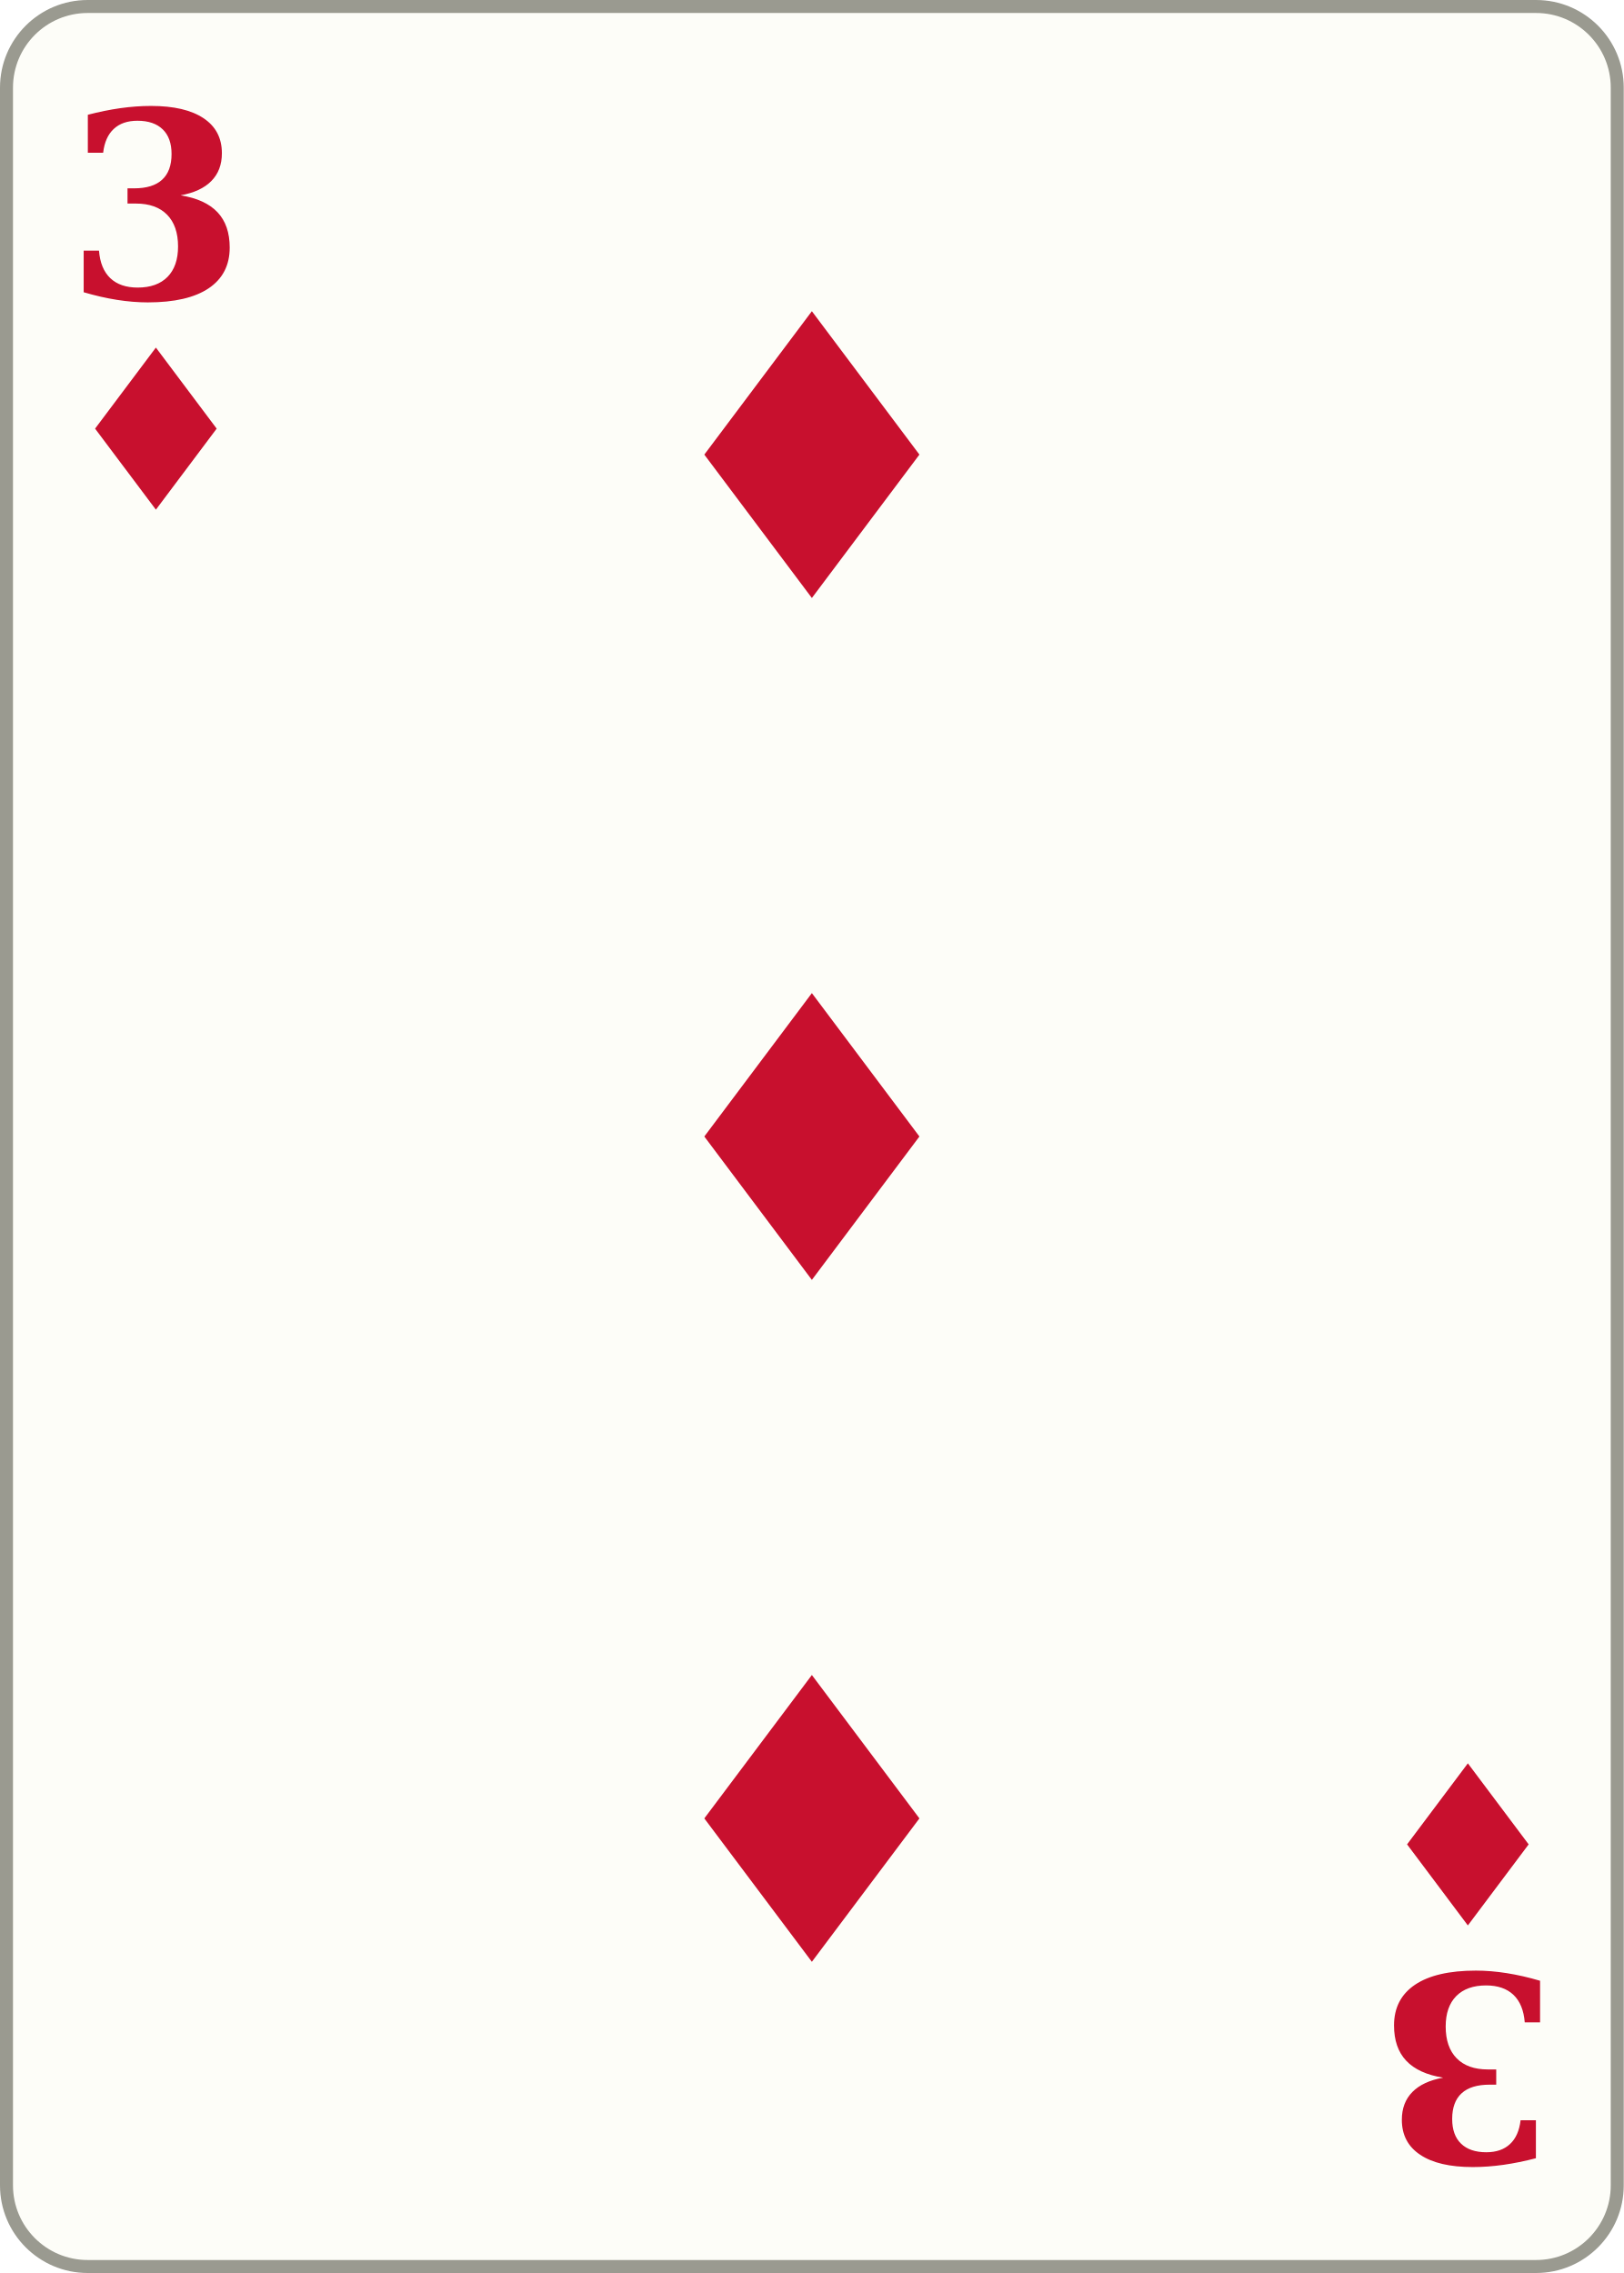
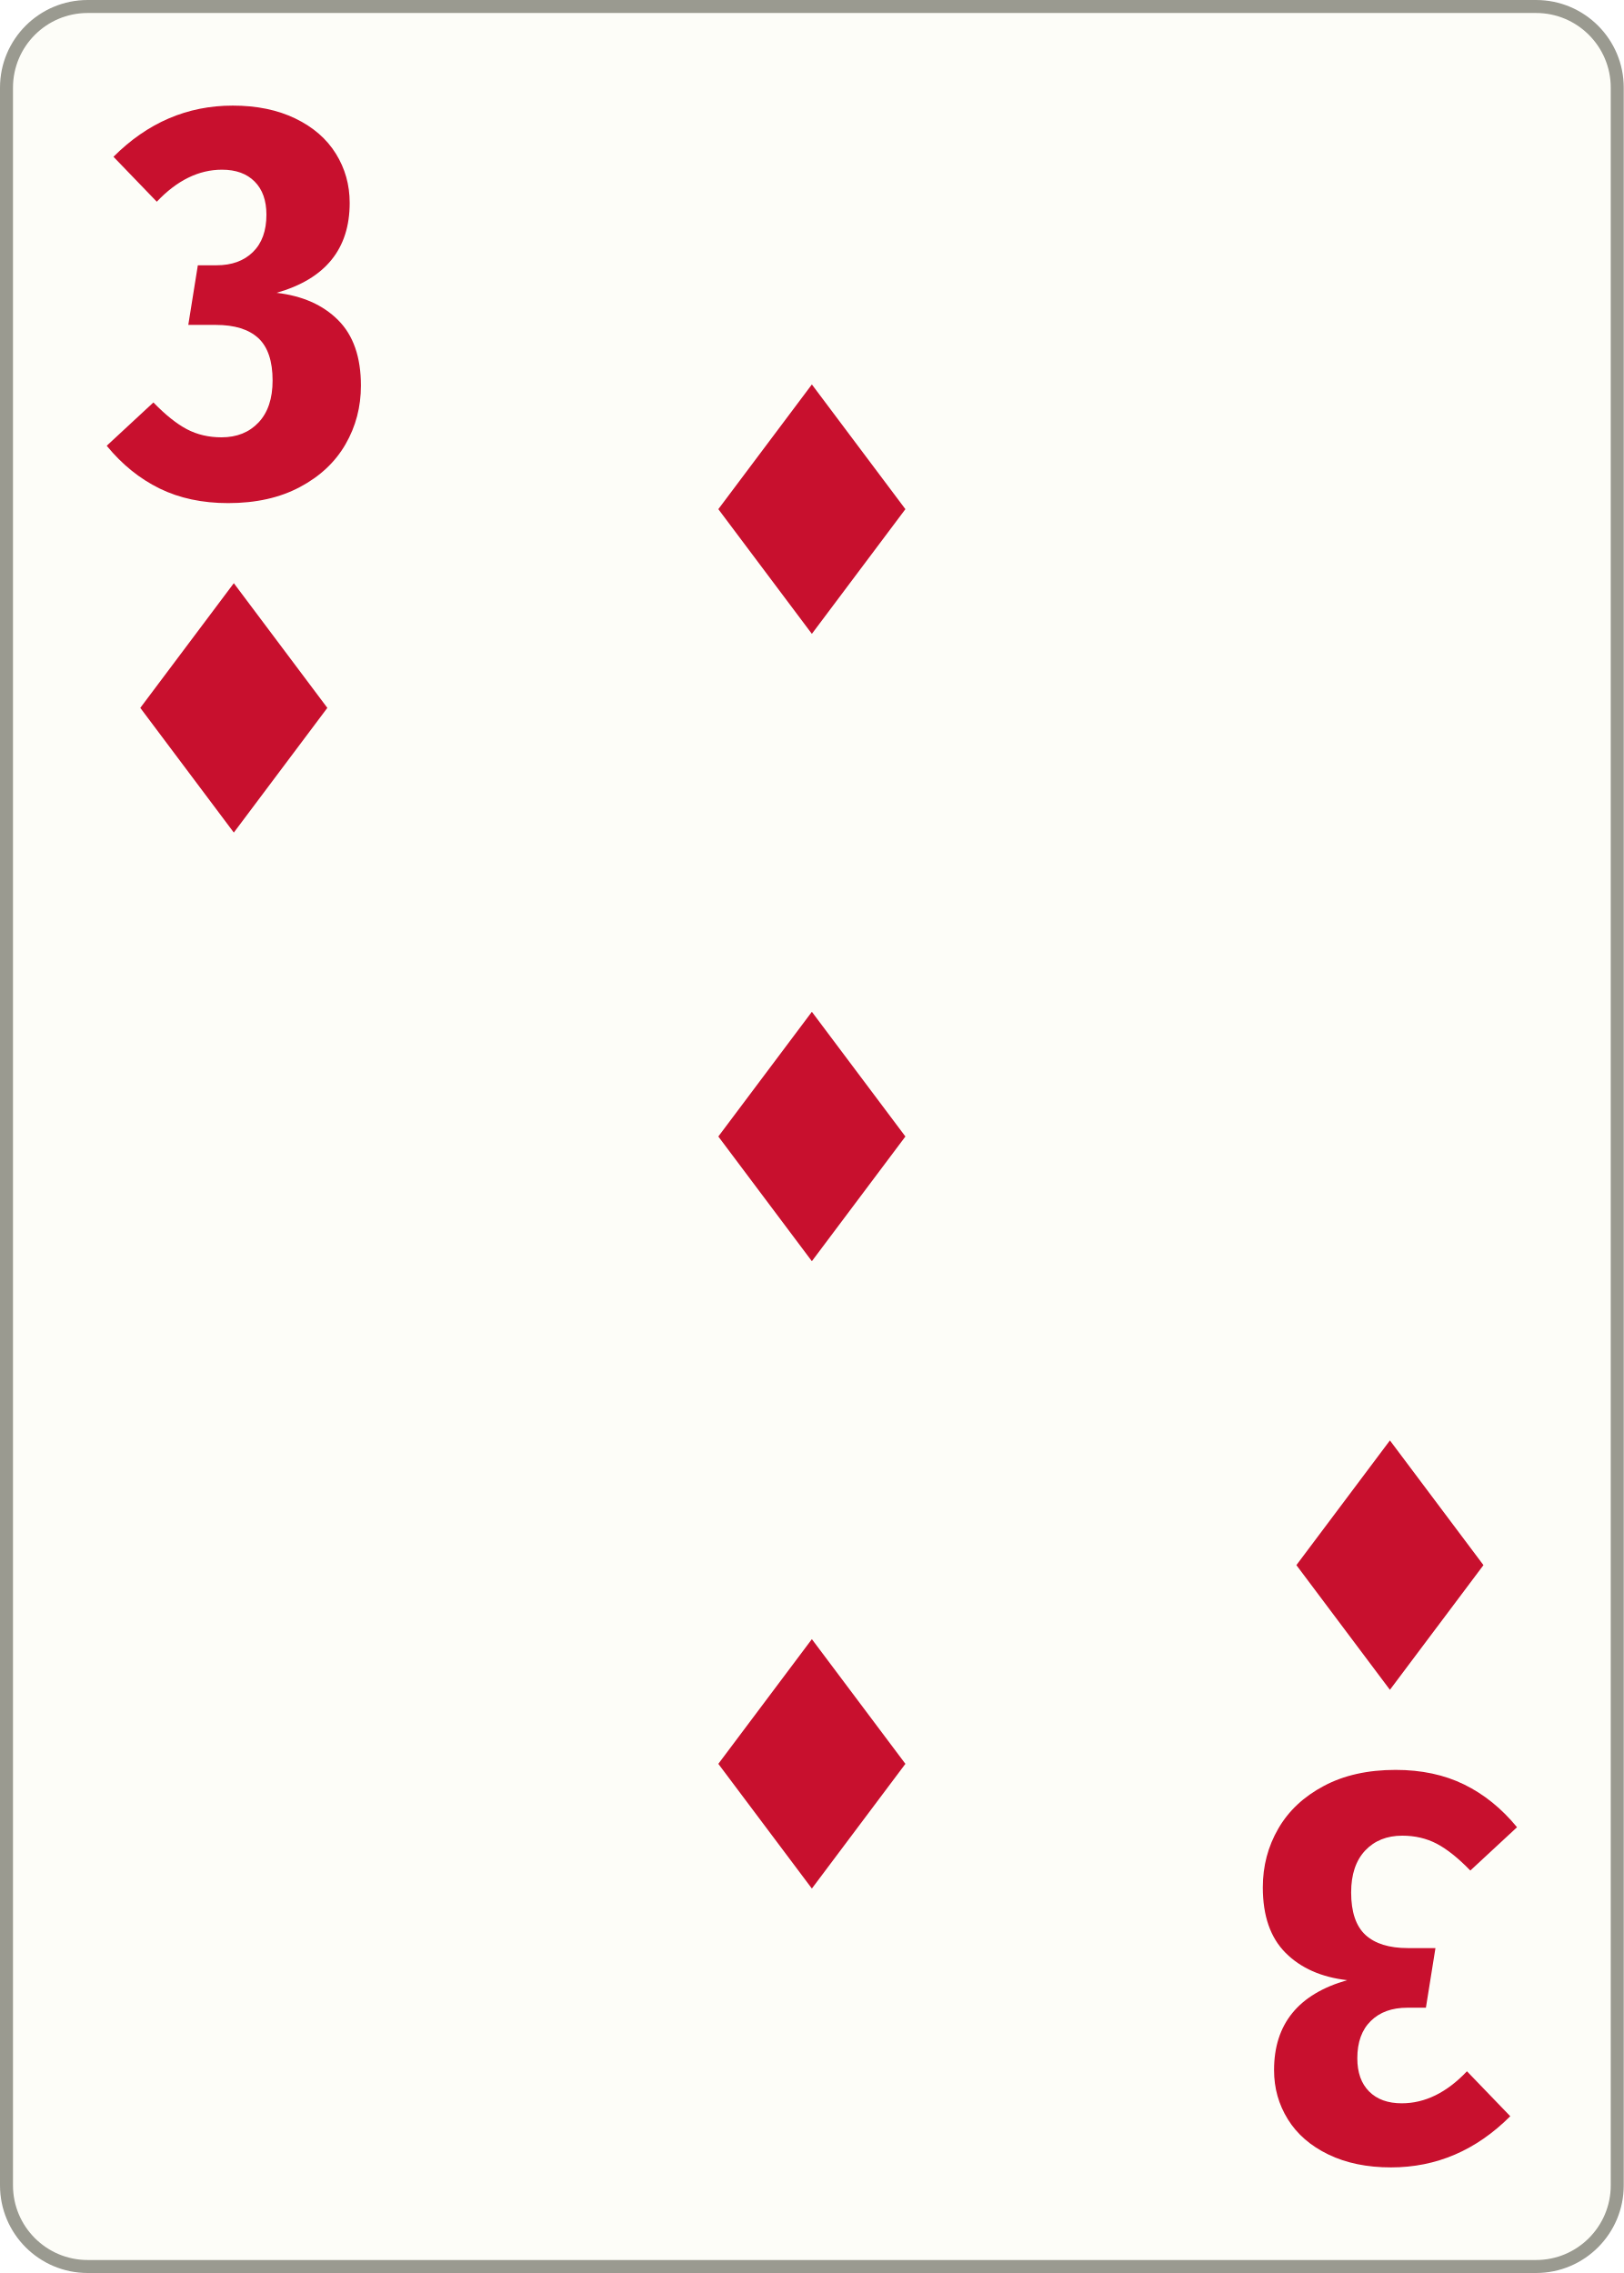
<svg xmlns="http://www.w3.org/2000/svg" viewBox="0 0 250 350" width="250" height="350">
  <rect x="1" y="1" width="248" height="348" rx="12.5" fill="#fdfdf8" stroke="#9a9a90" stroke-width="2" />
  <g>
-     <text x="24" y="46" font-family="'DejaVu Serif', Georgia, 'Times New Roman', serif" font-size="40" font-weight="bold" fill="#c8102e" text-anchor="middle">3</text>
-     <path d="M50 2 L 86 50 L 50 98 L 14 50 Z" fill="#c8102e" transform="translate(11.00 53.00) scale(0.26)" />
+     <path d="M-0.17-59.74Q5.37-59.74 9.48-57.75Q13.59-55.76 15.71-52.34Q17.84-48.92 17.84-44.76Q17.84-34.11 6.58-30.91Q12.55-30.22 16.06-26.71Q19.57-23.20 19.57-16.62Q19.57-11.69 17.19-7.58Q14.81-3.46 10.17-1Q5.54 1.47-0.87 1.47Q-6.84 1.47-11.43-0.78Q-16.02-3.03-19.57-7.36L-12.38-14.03Q-9.61-11.17-7.23-9.91Q-4.85-8.66-1.90-8.66Q1.65-8.66 3.81-10.95Q5.97-13.25 5.97-17.40Q5.97-21.90 3.77-23.94Q1.56-25.97-2.77-25.97L-7.01-25.97L-5.54-35.15L-2.68-35.15Q0.87-35.15 2.94-37.19Q5.02-39.22 5.02-42.94Q5.02-46.23 3.20-48.05Q1.39-49.87-1.82-49.87Q-7.19-49.87-11.86-44.94L-18.53-51.86Q-10.65-59.74-0.17-59.74" fill="#c8102e" transform="translate(36 76)" />
+     <path d="M50 2 L 86 50 L 50 98 L 14 50 Z" fill="#c8102e" transform="translate(16.00 89.00) scale(0.4)" />
  </g>
  <g transform="rotate(180 125 175)">
-     <text x="24" y="46" font-family="'DejaVu Serif', Georgia, 'Times New Roman', serif" font-size="40" font-weight="bold" fill="#c8102e" text-anchor="middle">3</text>
-     <path d="M50 2 L 86 50 L 50 98 L 14 50 Z" fill="#c8102e" transform="translate(11.00 53.00) scale(0.26)" />
+     <path d="M-0.17-59.74Q5.37-59.74 9.48-57.75Q13.59-55.76 15.71-52.34Q17.84-48.92 17.84-44.76Q17.84-34.11 6.58-30.91Q12.55-30.22 16.06-26.71Q19.57-23.20 19.57-16.62Q19.57-11.69 17.19-7.58Q14.81-3.46 10.17-1Q5.54 1.47-0.87 1.47Q-6.84 1.47-11.43-0.78Q-16.02-3.03-19.57-7.36L-12.38-14.03Q-9.61-11.17-7.23-9.91Q-4.85-8.66-1.90-8.66Q1.65-8.66 3.81-10.95Q5.97-13.25 5.97-17.40Q5.97-21.90 3.77-23.94Q1.56-25.97-2.77-25.97L-7.01-25.97L-5.54-35.15L-2.68-35.15Q0.87-35.15 2.94-37.19Q5.02-39.22 5.02-42.94Q5.02-46.23 3.20-48.05Q1.39-49.87-1.82-49.87Q-7.19-49.87-11.86-44.94L-18.53-51.86Q-10.65-59.74-0.17-59.74" fill="#c8102e" transform="translate(36 76)" />
+     <path d="M50 2 L 86 50 L 50 98 L 14 50 Z" fill="#c8102e" transform="translate(16.00 89.00) scale(0.4)" />
  </g>
-   <path d="M50 2 L 86 50 L 50 98 L 14 50 Z" fill="#c8102e" transform="translate(102.00 47.00) scale(0.46)" />
-   <path d="M50 2 L 86 50 L 50 98 L 14 50 Z" fill="#c8102e" transform="translate(102.00 152.00) scale(0.46)" />
-   <path d="M50 2 L 86 50 L 50 98 L 14 50 Z" fill="#c8102e" transform="translate(102.00 257.00) scale(0.46) rotate(180 50 50)" />
+   <path d="M50 2 L 86 50 L 50 98 L 14 50 Z" fill="#c8102e" transform="translate(105.00 58.40) scale(0.4)" />
+   <path d="M50 2 L 86 50 L 50 98 L 14 50 Z" fill="#c8102e" transform="translate(105.00 155.00) scale(0.4)" />
+   <path d="M50 2 L 86 50 L 50 98 L 14 50 Z" fill="#c8102e" transform="translate(105.00 251.60) scale(0.4) rotate(180 50 50)" />
</svg>
